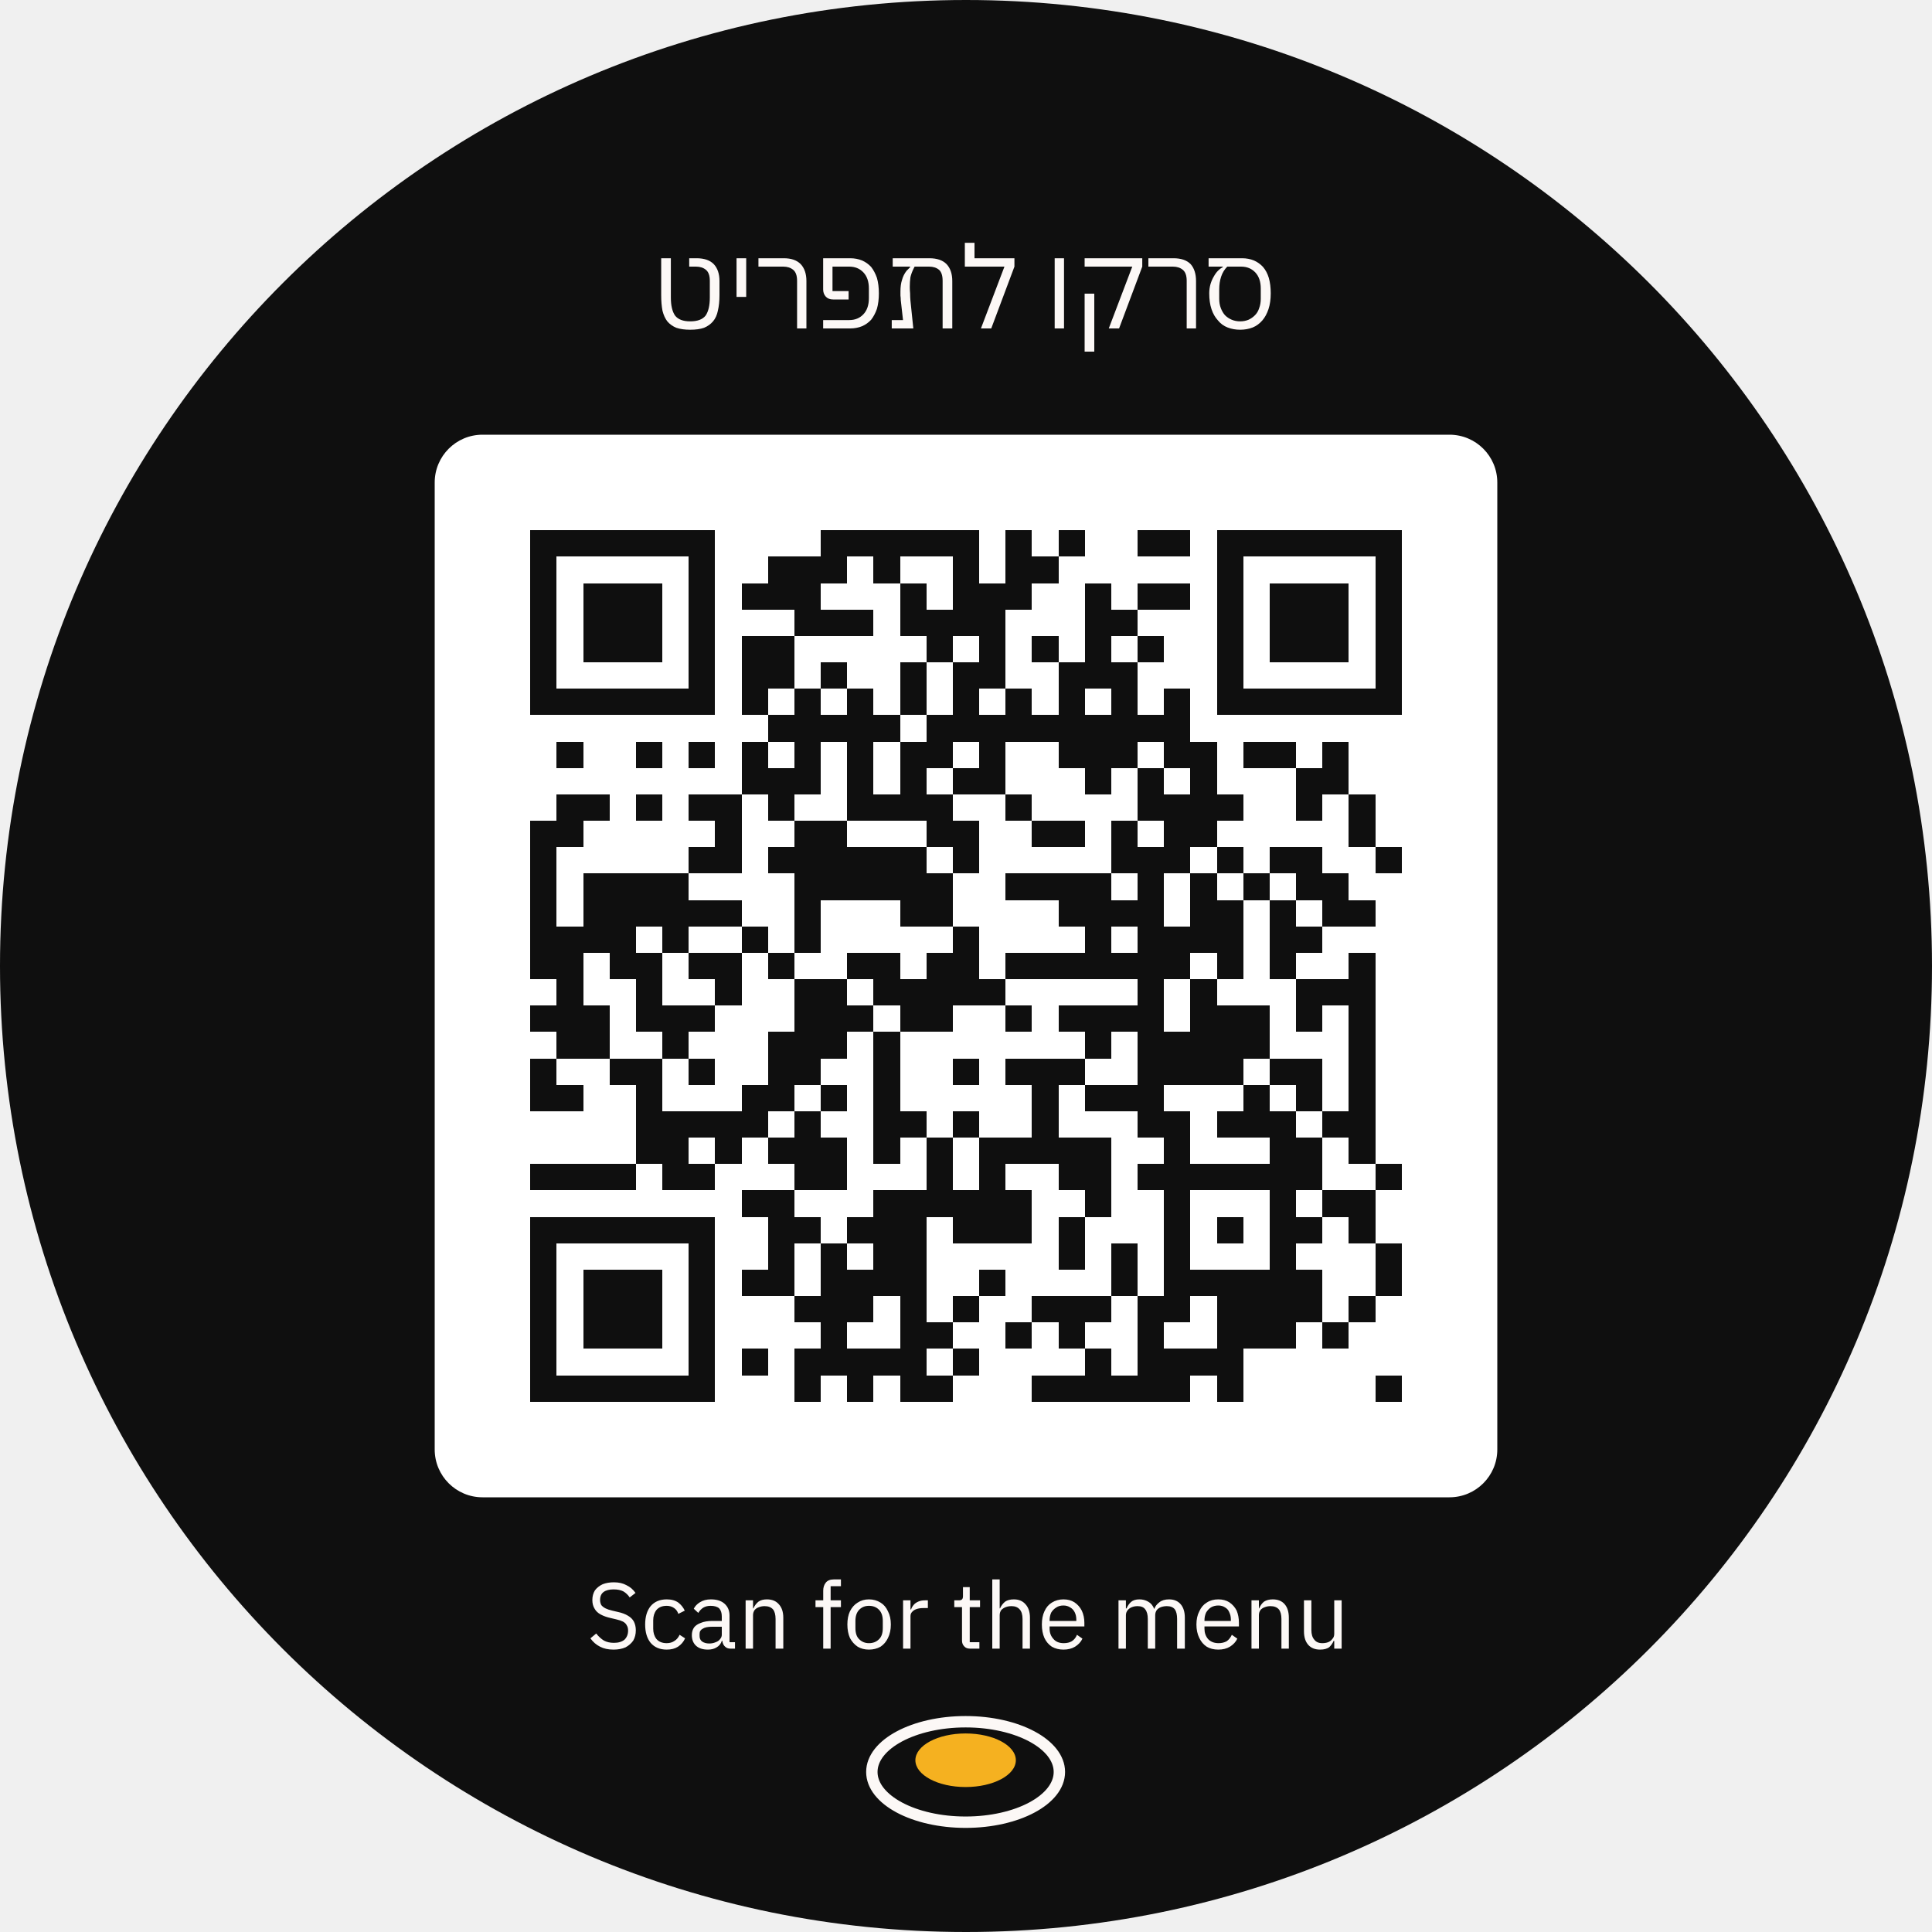
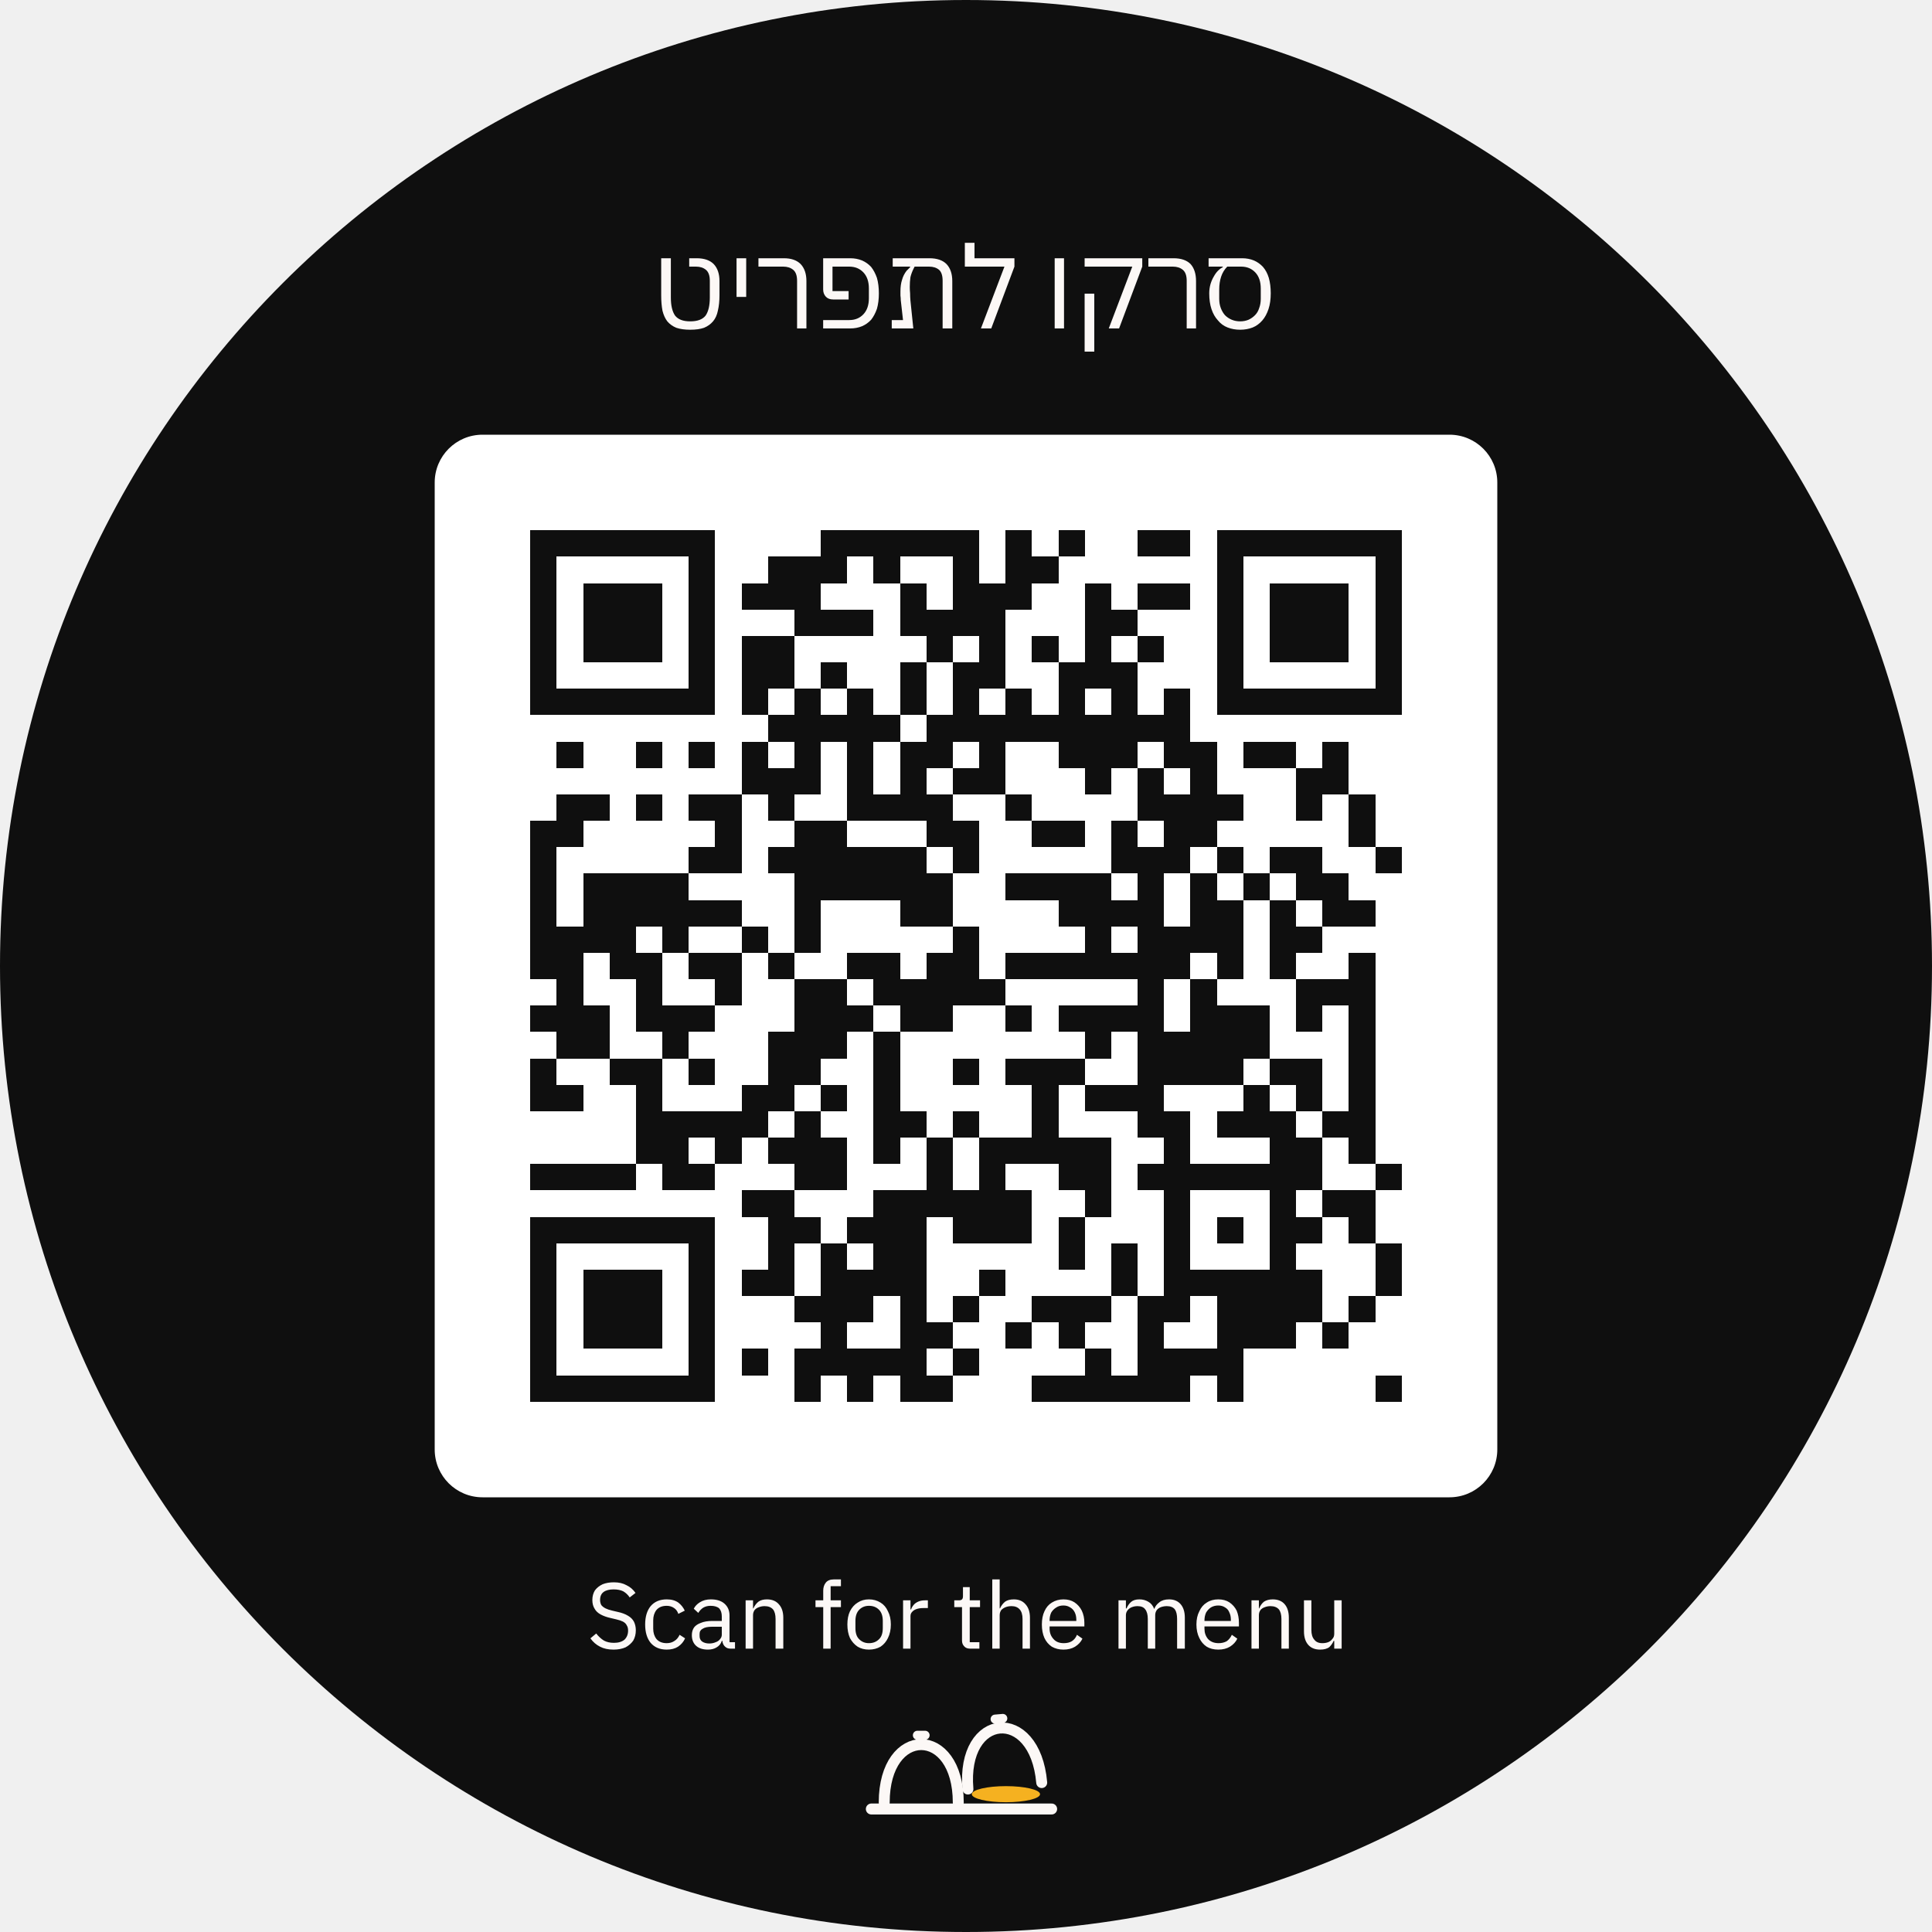
<svg xmlns="http://www.w3.org/2000/svg" width="60mm" height="60mm" viewBox="0 0 60 60">
  <circle cx="30" cy="30" r="30" fill="#0F0F0F" />
  <path transform="translate(20.534 10.2)" fill="#FCF8F6" d="M0.9 0.04L0.9 0.04Q0.65 0.04 0.47 -0.02Q0.3 -0.09 0.19 -0.22Q0.09 -0.35 0.04 -0.55Q0 -0.76 0 -1.03L0 -1.03L0 -2.18L0.3 -2.18L0.3 -0.96Q0.3 -0.59 0.43 -0.4Q0.57 -0.22 0.9 -0.22L0.9 -0.22Q1.24 -0.22 1.38 -0.4Q1.51 -0.59 1.51 -0.96L1.51 -0.96L1.51 -1.48Q1.51 -1.72 1.39 -1.82Q1.27 -1.92 1.08 -1.92L1.08 -1.92L0.87 -1.92L0.87 -2.18L1.1 -2.18Q1.45 -2.18 1.63 -2Q1.81 -1.81 1.81 -1.47L1.81 -1.47L1.81 -1.03Q1.81 -0.76 1.76 -0.55Q1.72 -0.35 1.61 -0.22Q1.5 -0.09 1.33 -0.02Q1.16 0.04 0.9 0.04M2.34 -0.98L2.34 -2.18L2.64 -2.18L2.64 -0.98L2.34 -0.98M4.22 0L4.22 -1.48Q4.22 -1.72 4.1 -1.82Q3.98 -1.92 3.79 -1.92L3.79 -1.92L3.02 -1.92L3.02 -2.18L3.81 -2.18Q4.15 -2.18 4.33 -2Q4.51 -1.81 4.51 -1.47L4.51 -1.47L4.51 0L4.22 0M5.03 0L5.03 -0.26L5.84 -0.26Q6.11 -0.26 6.28 -0.44Q6.45 -0.62 6.45 -0.94L6.45 -0.94L6.45 -1.24Q6.45 -1.56 6.28 -1.74Q6.11 -1.92 5.84 -1.92L5.84 -1.92L5.32 -1.92L5.32 -1.16L5.82 -1.16L5.82 -0.9L5.34 -0.9Q5.19 -0.9 5.11 -0.99Q5.03 -1.08 5.03 -1.21L5.03 -1.21L5.03 -2.18L5.87 -2.18Q6.07 -2.18 6.24 -2.11Q6.4 -2.04 6.52 -1.91Q6.63 -1.77 6.7 -1.57Q6.76 -1.36 6.76 -1.09L6.76 -1.09Q6.76 -0.82 6.7 -0.61Q6.63 -0.41 6.52 -0.27Q6.4 -0.14 6.24 -0.07Q6.07 0 5.87 0L5.87 0L5.03 0M7.16 0L7.16 -0.26L7.51 -0.26L7.44 -0.88Q7.44 -0.95 7.43 -1.02Q7.43 -1.09 7.43 -1.15L7.43 -1.15Q7.43 -1.36 7.48 -1.51Q7.52 -1.66 7.62 -1.79L7.62 -1.79L7.73 -1.9L7.73 -1.92L7.19 -1.92L7.19 -2.18L8.33 -2.18Q8.68 -2.18 8.86 -2Q9.04 -1.81 9.04 -1.47L9.04 -1.47L9.04 0L8.74 0L8.74 -1.48Q8.74 -1.72 8.63 -1.82Q8.51 -1.92 8.32 -1.92L8.32 -1.92L7.87 -1.92L7.84 -1.86Q7.77 -1.72 7.74 -1.59Q7.72 -1.45 7.72 -1.29L7.72 -1.29Q7.72 -1.2 7.73 -1.09Q7.73 -0.99 7.74 -0.87L7.74 -0.87L7.83 0L7.16 0M9.93 0L10.66 -1.92L9.43 -1.92L9.43 -2.66L9.73 -2.66L9.73 -2.18L10.97 -2.18L10.97 -1.92L10.25 0L9.93 0M12.22 0L12.22 -2.18L12.51 -2.18L12.51 0L12.22 0M13.9 0L14.63 -1.92L13.15 -1.92L13.15 -2.18L14.94 -2.18L14.94 -1.92L14.22 0L13.9 0M13.15 0.72L13.15 -1.08L13.45 -1.08L13.45 0.72L13.15 0.72M16.32 0L16.32 -1.48Q16.32 -1.72 16.2 -1.82Q16.08 -1.92 15.89 -1.92L15.89 -1.92L15.13 -1.92L15.13 -2.18L15.91 -2.18Q16.26 -2.18 16.44 -2Q16.61 -1.81 16.61 -1.47L16.61 -1.47L16.61 0L16.32 0M17 -1.92L17 -2.18L18.04 -2.18Q18.24 -2.18 18.41 -2.11Q18.57 -2.04 18.69 -1.91Q18.81 -1.77 18.87 -1.57Q18.93 -1.36 18.93 -1.09L18.93 -1.09Q18.93 -0.81 18.86 -0.6Q18.79 -0.39 18.67 -0.25Q18.54 -0.1 18.37 -0.03Q18.19 0.04 17.98 0.04L17.98 0.04Q17.77 0.04 17.59 -0.03Q17.41 -0.1 17.29 -0.25Q17.16 -0.39 17.09 -0.6Q17.02 -0.81 17.02 -1.09L17.02 -1.09Q17.02 -1.24 17.06 -1.38Q17.1 -1.51 17.16 -1.61Q17.22 -1.72 17.29 -1.79Q17.37 -1.87 17.44 -1.9L17.44 -1.9L17.44 -1.92L17 -1.92M17.98 -0.22L17.98 -0.22Q18.12 -0.22 18.24 -0.27Q18.35 -0.32 18.44 -0.41Q18.53 -0.5 18.57 -0.63Q18.62 -0.76 18.62 -0.92L18.62 -0.92L18.62 -1.24Q18.62 -1.56 18.45 -1.74Q18.28 -1.92 18.01 -1.92L18.01 -1.92L17.58 -1.92Q17.45 -1.79 17.39 -1.61Q17.33 -1.43 17.33 -1.21L17.33 -1.21L17.33 -0.92Q17.33 -0.76 17.38 -0.63Q17.43 -0.5 17.51 -0.41Q17.6 -0.32 17.72 -0.27Q17.84 -0.22 17.98 -0.22" />
  <g id="qr">
    <rect x="13.5" y="13.5" width="33" height="33" rx="1.485" fill="#FFFFFF" />
    <path transform="translate(16.47 16.47) scale(0.82)" fill="#0F0F0F" shape-rendering="crispEdges" d="M0 0h7v1h-7zM11 0h6v1h-6zM18 0h1v1h-1zM20 0h1v1h-1zM23 0h2v1h-2zM26 0h7v1h-7zM0 1h1v1h-1zM6 1h1v1h-1zM9 1h3v1h-3zM13 1h1v1h-1zM16 1h1v1h-1zM18 1h2v1h-2zM26 1h1v1h-1zM32 1h1v1h-1zM0 2h1v1h-1zM2 2h3v1h-3zM6 2h1v1h-1zM8 2h3v1h-3zM14 2h1v1h-1zM16 2h3v1h-3zM21 2h1v1h-1zM23 2h2v1h-2zM26 2h1v1h-1zM28 2h3v1h-3zM32 2h1v1h-1zM0 3h1v1h-1zM2 3h3v1h-3zM6 3h1v1h-1zM10 3h3v1h-3zM14 3h4v1h-4zM21 3h2v1h-2zM26 3h1v1h-1zM28 3h3v1h-3zM32 3h1v1h-1zM0 4h1v1h-1zM2 4h3v1h-3zM6 4h1v1h-1zM8 4h2v1h-2zM15 4h1v1h-1zM17 4h1v1h-1zM19 4h1v1h-1zM21 4h1v1h-1zM23 4h1v1h-1zM26 4h1v1h-1zM28 4h3v1h-3zM32 4h1v1h-1zM0 5h1v1h-1zM6 5h1v1h-1zM8 5h2v1h-2zM11 5h1v1h-1zM14 5h1v1h-1zM16 5h2v1h-2zM20 5h3v1h-3zM26 5h1v1h-1zM32 5h1v1h-1zM0 6h7v1h-7zM8 6h1v1h-1zM10 6h1v1h-1zM12 6h1v1h-1zM14 6h1v1h-1zM16 6h1v1h-1zM18 6h1v1h-1zM20 6h1v1h-1zM22 6h1v1h-1zM24 6h1v1h-1zM26 6h7v1h-7zM9 7h5v1h-5zM15 7h10v1h-10zM1 8h1v1h-1zM4 8h1v1h-1zM6 8h1v1h-1zM8 8h1v1h-1zM10 8h1v1h-1zM12 8h1v1h-1zM14 8h2v1h-2zM17 8h1v1h-1zM20 8h3v1h-3zM24 8h2v1h-2zM27 8h2v1h-2zM30 8h1v1h-1zM8 9h3v1h-3zM12 9h1v1h-1zM14 9h1v1h-1zM16 9h2v1h-2zM21 9h1v1h-1zM23 9h1v1h-1zM25 9h1v1h-1zM29 9h2v1h-2zM1 10h2v1h-2zM4 10h1v1h-1zM6 10h2v1h-2zM9 10h1v1h-1zM12 10h4v1h-4zM18 10h1v1h-1zM23 10h4v1h-4zM29 10h1v1h-1zM31 10h1v1h-1zM0 11h2v1h-2zM7 11h1v1h-1zM10 11h2v1h-2zM15 11h2v1h-2zM19 11h2v1h-2zM22 11h1v1h-1zM24 11h2v1h-2zM31 11h1v1h-1zM0 12h1v1h-1zM6 12h2v1h-2zM9 12h6v1h-6zM16 12h1v1h-1zM22 12h3v1h-3zM26 12h1v1h-1zM28 12h2v1h-2zM32 12h1v1h-1zM0 13h1v1h-1zM2 13h4v1h-4zM10 13h6v1h-6zM18 13h4v1h-4zM23 13h1v1h-1zM25 13h1v1h-1zM27 13h1v1h-1zM29 13h2v1h-2zM0 14h1v1h-1zM2 14h6v1h-6zM10 14h1v1h-1zM14 14h2v1h-2zM20 14h4v1h-4zM25 14h2v1h-2zM28 14h1v1h-1zM30 14h2v1h-2zM0 15h4v1h-4zM5 15h1v1h-1zM8 15h1v1h-1zM10 15h1v1h-1zM16 15h1v1h-1zM21 15h1v1h-1zM23 15h4v1h-4zM28 15h2v1h-2zM0 16h2v1h-2zM3 16h2v1h-2zM6 16h2v1h-2zM9 16h1v1h-1zM12 16h2v1h-2zM15 16h2v1h-2zM18 16h7v1h-7zM26 16h1v1h-1zM28 16h1v1h-1zM31 16h1v1h-1zM1 17h1v1h-1zM4 17h1v1h-1zM7 17h1v1h-1zM10 17h2v1h-2zM13 17h5v1h-5zM23 17h1v1h-1zM25 17h1v1h-1zM29 17h3v1h-3zM0 18h3v1h-3zM4 18h3v1h-3zM10 18h3v1h-3zM14 18h2v1h-2zM18 18h1v1h-1zM20 18h4v1h-4zM25 18h3v1h-3zM29 18h1v1h-1zM31 18h1v1h-1zM1 19h2v1h-2zM5 19h1v1h-1zM9 19h3v1h-3zM13 19h1v1h-1zM21 19h1v1h-1zM23 19h5v1h-5zM31 19h1v1h-1zM0 20h1v1h-1zM3 20h2v1h-2zM6 20h1v1h-1zM9 20h2v1h-2zM13 20h1v1h-1zM16 20h1v1h-1zM18 20h3v1h-3zM23 20h4v1h-4zM28 20h2v1h-2zM31 20h1v1h-1zM0 21h2v1h-2zM4 21h1v1h-1zM8 21h2v1h-2zM11 21h1v1h-1zM13 21h1v1h-1zM19 21h1v1h-1zM21 21h3v1h-3zM27 21h1v1h-1zM29 21h1v1h-1zM31 21h1v1h-1zM4 22h5v1h-5zM10 22h1v1h-1zM13 22h2v1h-2zM16 22h1v1h-1zM19 22h1v1h-1zM23 22h2v1h-2zM26 22h3v1h-3zM30 22h2v1h-2zM4 23h2v1h-2zM7 23h1v1h-1zM9 23h3v1h-3zM13 23h1v1h-1zM15 23h1v1h-1zM17 23h5v1h-5zM24 23h1v1h-1zM28 23h2v1h-2zM31 23h1v1h-1zM0 24h4v1h-4zM5 24h2v1h-2zM10 24h2v1h-2zM15 24h1v1h-1zM17 24h1v1h-1zM20 24h2v1h-2zM23 24h7v1h-7zM32 24h1v1h-1zM8 25h2v1h-2zM13 25h6v1h-6zM21 25h1v1h-1zM24 25h1v1h-1zM28 25h1v1h-1zM30 25h2v1h-2zM0 26h7v1h-7zM9 26h2v1h-2zM12 26h3v1h-3zM16 26h3v1h-3zM20 26h1v1h-1zM24 26h1v1h-1zM26 26h1v1h-1zM28 26h2v1h-2zM31 26h1v1h-1zM0 27h1v1h-1zM6 27h1v1h-1zM9 27h1v1h-1zM11 27h1v1h-1zM13 27h2v1h-2zM20 27h1v1h-1zM22 27h1v1h-1zM24 27h1v1h-1zM28 27h1v1h-1zM32 27h1v1h-1zM0 28h1v1h-1zM2 28h3v1h-3zM6 28h1v1h-1zM8 28h2v1h-2zM11 28h4v1h-4zM17 28h1v1h-1zM22 28h1v1h-1zM24 28h6v1h-6zM32 28h1v1h-1zM0 29h1v1h-1zM2 29h3v1h-3zM6 29h1v1h-1zM10 29h3v1h-3zM14 29h1v1h-1zM16 29h1v1h-1zM19 29h3v1h-3zM23 29h2v1h-2zM26 29h4v1h-4zM31 29h1v1h-1zM0 30h1v1h-1zM2 30h3v1h-3zM6 30h1v1h-1zM11 30h1v1h-1zM14 30h2v1h-2zM18 30h1v1h-1zM20 30h1v1h-1zM23 30h1v1h-1zM26 30h3v1h-3zM30 30h1v1h-1zM0 31h1v1h-1zM6 31h1v1h-1zM8 31h1v1h-1zM10 31h5v1h-5zM16 31h1v1h-1zM21 31h1v1h-1zM23 31h4v1h-4zM0 32h7v1h-7zM10 32h1v1h-1zM12 32h1v1h-1zM14 32h2v1h-2zM19 32h6v1h-6zM26 32h1v1h-1zM32 32h1v1h-1z" />
  </g>
  <path transform="translate(18.336 51.2)" fill="#FCF8F6" d="M0.72 0.03L0.72 0.03Q0.47 0.03 0.3 -0.06Q0.12 -0.15 0 -0.32L0 -0.32L0.18 -0.47Q0.29 -0.33 0.42 -0.25Q0.55 -0.18 0.73 -0.18L0.73 -0.18Q0.94 -0.18 1.06 -0.28Q1.17 -0.39 1.17 -0.56L1.17 -0.56Q1.17 -0.66 1.13 -0.72Q1.1 -0.79 1.01 -0.84Q0.93 -0.88 0.8 -0.91L0.8 -0.91L0.63 -0.95Q0.45 -0.99 0.32 -1.06Q0.19 -1.13 0.13 -1.24Q0.06 -1.35 0.06 -1.51L0.06 -1.51Q0.06 -1.68 0.14 -1.81Q0.23 -1.93 0.38 -2Q0.53 -2.06 0.73 -2.06L0.73 -2.06Q0.96 -2.06 1.12 -1.97Q1.29 -1.89 1.4 -1.73L1.4 -1.73L1.22 -1.59Q1.14 -1.71 1.02 -1.78Q0.9 -1.84 0.72 -1.84L0.72 -1.84Q0.52 -1.84 0.41 -1.76Q0.3 -1.68 0.3 -1.51L0.3 -1.51Q0.3 -1.42 0.34 -1.35Q0.39 -1.29 0.47 -1.25Q0.55 -1.21 0.68 -1.18L0.68 -1.18L0.85 -1.14Q1.04 -1.1 1.17 -1.02Q1.29 -0.95 1.35 -0.84Q1.41 -0.72 1.41 -0.57L1.41 -0.57Q1.41 -0.39 1.33 -0.25Q1.24 -0.12 1.09 -0.04Q0.93 0.03 0.72 0.03M2.37 0.03L2.37 0.03Q2.05 0.03 1.87 -0.18Q1.7 -0.39 1.7 -0.75L1.7 -0.75Q1.7 -1.11 1.87 -1.32Q2.05 -1.53 2.37 -1.53L2.37 -1.53Q2.59 -1.53 2.73 -1.43Q2.86 -1.33 2.93 -1.18L2.93 -1.18L2.73 -1.08Q2.69 -1.2 2.6 -1.26Q2.5 -1.33 2.37 -1.33L2.37 -1.33Q2.16 -1.33 2.05 -1.2Q1.95 -1.07 1.95 -0.88L1.95 -0.88L1.95 -0.62Q1.95 -0.43 2.05 -0.3Q2.16 -0.17 2.37 -0.17L2.37 -0.17Q2.51 -0.17 2.61 -0.24Q2.71 -0.3 2.77 -0.43L2.77 -0.43L2.94 -0.32Q2.87 -0.16 2.72 -0.06Q2.58 0.03 2.37 0.03M4.49 -0.2L4.49 0L4.36 0Q4.26 0 4.21 -0.04Q4.15 -0.08 4.12 -0.15L4.12 -0.15Q4.1 -0.19 4.1 -0.24L4.1 -0.24L4.08 -0.24Q4.04 -0.11 3.92 -0.04Q3.81 0.03 3.65 0.03L3.65 0.03Q3.41 0.03 3.28 -0.09Q3.15 -0.21 3.15 -0.42L3.15 -0.42Q3.15 -0.56 3.22 -0.66Q3.29 -0.75 3.43 -0.8Q3.57 -0.86 3.79 -0.86L3.79 -0.86L4.08 -0.86L4.08 -1Q4.08 -1.16 4 -1.25Q3.91 -1.33 3.73 -1.33L3.73 -1.33Q3.6 -1.33 3.5 -1.27Q3.41 -1.21 3.35 -1.11L3.35 -1.11L3.21 -1.24Q3.27 -1.36 3.4 -1.44Q3.54 -1.53 3.74 -1.53L3.74 -1.53Q4.01 -1.53 4.16 -1.4Q4.32 -1.26 4.32 -1.03L4.32 -1.03L4.32 -0.2L4.49 -0.2M4.08 -0.43L4.08 -0.68L3.78 -0.68Q3.58 -0.68 3.49 -0.62Q3.39 -0.57 3.39 -0.46L3.39 -0.46L3.39 -0.39Q3.39 -0.28 3.47 -0.22Q3.56 -0.16 3.69 -0.16L3.69 -0.16Q3.8 -0.16 3.89 -0.2Q3.98 -0.23 4.03 -0.3Q4.08 -0.36 4.08 -0.43L4.08 -0.43M5.05 -1.04L5.05 0L4.82 0L4.82 -1.5L5.05 -1.5L5.05 -1.25L5.06 -1.25Q5.12 -1.38 5.22 -1.46Q5.32 -1.53 5.48 -1.53L5.48 -1.53Q5.72 -1.53 5.85 -1.38Q5.99 -1.23 5.99 -0.96L5.99 -0.96L5.99 0L5.75 0L5.75 -0.92Q5.75 -1.12 5.67 -1.22Q5.58 -1.32 5.41 -1.32L5.41 -1.32Q5.32 -1.32 5.24 -1.29Q5.15 -1.26 5.1 -1.2Q5.05 -1.13 5.05 -1.04L5.05 -1.04M7.46 0L7.23 0L7.23 -1.29L6.99 -1.29L6.99 -1.5L7.23 -1.5L7.23 -1.8Q7.23 -1.95 7.31 -2.05Q7.39 -2.15 7.56 -2.15L7.56 -2.15L7.78 -2.15L7.78 -1.94L7.46 -1.94L7.46 -1.5L7.78 -1.5L7.78 -1.29L7.46 -1.29L7.46 0M8.65 0.03L8.65 0.03Q8.45 0.03 8.3 -0.06Q8.15 -0.16 8.06 -0.33Q7.98 -0.51 7.98 -0.75L7.98 -0.75Q7.98 -0.99 8.06 -1.16Q8.15 -1.34 8.3 -1.43Q8.45 -1.53 8.65 -1.53L8.65 -1.53Q8.85 -1.53 9.01 -1.43Q9.16 -1.34 9.24 -1.16Q9.33 -0.99 9.33 -0.75L9.33 -0.75Q9.33 -0.51 9.24 -0.33Q9.16 -0.16 9.01 -0.06Q8.85 0.03 8.65 0.03M8.65 -0.17L8.65 -0.17Q8.84 -0.17 8.96 -0.29Q9.08 -0.4 9.08 -0.64L9.08 -0.64L9.08 -0.86Q9.08 -1.09 8.96 -1.21Q8.84 -1.33 8.65 -1.33L8.65 -1.33Q8.47 -1.33 8.35 -1.21Q8.23 -1.09 8.23 -0.86L8.23 -0.86L8.23 -0.64Q8.23 -0.4 8.35 -0.29Q8.47 -0.17 8.65 -0.17M9.94 -1.01L9.94 0L9.71 0L9.71 -1.5L9.94 -1.5L9.94 -1.22L9.96 -1.22Q9.98 -1.29 10.04 -1.36Q10.09 -1.42 10.18 -1.46Q10.27 -1.5 10.39 -1.5L10.39 -1.5L10.48 -1.5L10.48 -1.26L10.34 -1.26Q10.22 -1.26 10.13 -1.23Q10.04 -1.2 9.99 -1.14Q9.94 -1.09 9.94 -1.01L9.94 -1.01M12.08 -0.2L12.08 0L11.79 0Q11.67 0 11.61 -0.07Q11.54 -0.14 11.54 -0.25L11.54 -0.25L11.54 -1.29L11.3 -1.29L11.3 -1.5L11.44 -1.5Q11.51 -1.5 11.54 -1.53Q11.57 -1.56 11.57 -1.63L11.57 -1.63L11.57 -1.91L11.78 -1.91L11.78 -1.5L12.1 -1.5L12.1 -1.29L11.78 -1.29L11.78 -0.2L12.08 -0.2M12.71 0L12.48 0L12.48 -2.15L12.71 -2.15L12.71 -1.25L12.72 -1.25Q12.78 -1.38 12.88 -1.46Q12.98 -1.53 13.15 -1.53L13.15 -1.53Q13.38 -1.53 13.51 -1.38Q13.65 -1.23 13.65 -0.96L13.65 -0.96L13.65 0L13.42 0L13.42 -0.92Q13.42 -1.12 13.33 -1.22Q13.24 -1.32 13.08 -1.32L13.08 -1.32Q12.98 -1.32 12.9 -1.29Q12.82 -1.26 12.76 -1.2Q12.71 -1.13 12.71 -1.04L12.71 -1.04L12.71 0M14.69 0.03L14.69 0.03Q14.49 0.03 14.33 -0.06Q14.18 -0.16 14.1 -0.33Q14.02 -0.51 14.02 -0.75L14.02 -0.75Q14.02 -0.99 14.1 -1.16Q14.18 -1.34 14.33 -1.43Q14.49 -1.53 14.69 -1.53L14.69 -1.53Q14.89 -1.53 15.03 -1.44Q15.18 -1.34 15.26 -1.18Q15.34 -1.01 15.34 -0.8L15.34 -0.8L15.34 -0.69L14.26 -0.69L14.26 -0.62Q14.26 -0.43 14.38 -0.3Q14.49 -0.17 14.7 -0.17L14.7 -0.17Q14.85 -0.17 14.95 -0.23Q15.06 -0.3 15.11 -0.43L15.11 -0.43L15.28 -0.31Q15.21 -0.16 15.05 -0.06Q14.9 0.03 14.69 0.03M14.69 -1.34L14.69 -1.34Q14.56 -1.34 14.47 -1.28Q14.37 -1.22 14.31 -1.12Q14.26 -1.01 14.26 -0.88L14.26 -0.88L14.26 -0.86L15.09 -0.86L15.09 -0.9Q15.09 -1.03 15.04 -1.13Q14.99 -1.23 14.9 -1.28Q14.81 -1.34 14.69 -1.34M16.63 -1.04L16.63 0L16.4 0L16.4 -1.5L16.63 -1.5L16.63 -1.25L16.65 -1.25Q16.7 -1.37 16.79 -1.45Q16.88 -1.53 17.05 -1.53L17.05 -1.53Q17.2 -1.53 17.32 -1.46Q17.45 -1.39 17.51 -1.23L17.51 -1.23L17.51 -1.23Q17.55 -1.35 17.67 -1.44Q17.78 -1.53 17.97 -1.53L17.97 -1.53Q18.2 -1.53 18.33 -1.38Q18.46 -1.23 18.46 -0.96L18.46 -0.96L18.46 0L18.22 0L18.22 -0.92Q18.22 -1.12 18.15 -1.22Q18.07 -1.32 17.9 -1.32L17.9 -1.32Q17.81 -1.32 17.72 -1.29Q17.64 -1.26 17.59 -1.2Q17.54 -1.13 17.54 -1.04L17.54 -1.04L17.54 0L17.31 0L17.31 -0.92Q17.31 -1.12 17.23 -1.22Q17.16 -1.32 16.99 -1.32L16.99 -1.32Q16.9 -1.32 16.82 -1.29Q16.74 -1.26 16.69 -1.2Q16.63 -1.13 16.63 -1.04L16.63 -1.04M19.5 0.03L19.5 0.03Q19.29 0.03 19.14 -0.06Q18.99 -0.16 18.91 -0.33Q18.82 -0.51 18.82 -0.75L18.82 -0.75Q18.82 -0.99 18.91 -1.16Q18.99 -1.34 19.14 -1.43Q19.29 -1.53 19.5 -1.53L19.5 -1.53Q19.7 -1.53 19.84 -1.44Q19.99 -1.34 20.07 -1.18Q20.14 -1.01 20.14 -0.8L20.14 -0.8L20.14 -0.69L19.07 -0.69L19.07 -0.62Q19.07 -0.43 19.18 -0.3Q19.3 -0.17 19.51 -0.17L19.51 -0.17Q19.65 -0.17 19.76 -0.23Q19.86 -0.3 19.92 -0.43L19.92 -0.43L20.09 -0.31Q20.02 -0.16 19.86 -0.06Q19.71 0.03 19.5 0.03M19.5 -1.34L19.5 -1.34Q19.37 -1.34 19.27 -1.28Q19.18 -1.22 19.12 -1.12Q19.07 -1.01 19.07 -0.88L19.07 -0.88L19.07 -0.86L19.89 -0.86L19.89 -0.9Q19.89 -1.03 19.84 -1.13Q19.8 -1.23 19.71 -1.28Q19.62 -1.34 19.5 -1.34M20.76 -1.04L20.76 0L20.53 0L20.53 -1.5L20.76 -1.5L20.76 -1.25L20.77 -1.25Q20.82 -1.38 20.92 -1.46Q21.03 -1.53 21.19 -1.53L21.19 -1.53Q21.43 -1.53 21.56 -1.38Q21.69 -1.23 21.69 -0.96L21.69 -0.96L21.69 0L21.46 0L21.46 -0.92Q21.46 -1.12 21.38 -1.22Q21.29 -1.32 21.12 -1.32L21.12 -1.32Q21.03 -1.32 20.95 -1.29Q20.86 -1.26 20.81 -1.2Q20.76 -1.13 20.76 -1.04L20.76 -1.04M23.33 0L23.1 0L23.1 -0.24L23.08 -0.24Q23.04 -0.14 22.95 -0.05Q22.85 0.03 22.66 0.03L22.66 0.03Q22.43 0.03 22.3 -0.11Q22.16 -0.26 22.16 -0.54L22.16 -0.54L22.16 -1.5L22.39 -1.5L22.39 -0.58Q22.39 -0.38 22.48 -0.28Q22.56 -0.17 22.73 -0.17L22.73 -0.17Q22.83 -0.17 22.91 -0.2Q22.99 -0.23 23.04 -0.3Q23.1 -0.36 23.1 -0.46L23.1 -0.46L23.1 -1.5L23.33 -1.5L23.33 0" />
-   <g transform="translate(26.66 51.546) scale(0.104)">
-     <ellipse cx="32" cy="33.5" rx="28" ry="15" fill="none" stroke="#FCF8F6" stroke-width="3.4" />
-     <ellipse cx="32" cy="30" rx="15" ry="8" fill="#F5B120" />
+   <g transform="translate(26.66 51.18) scale(0.1)">
+     <ellipse cx="45.8" cy="45.4" rx="10.6" ry="2.5" fill="#F5B120" />
+     <path d="M4 50H60" stroke="#FCF8F6" stroke-width="3.4" stroke-linecap="round" fill="none" />
+     <path d="M8 48C8 24 31 24 31 48" stroke="#FCF8F6" stroke-width="3.4" stroke-linecap="round" fill="none" />
+     <rect x="16.9" y="25.7" width="5.2" height="2.8" rx="1.4" fill="#FCF8F6" />
+     <g transform="translate(0 -4.2) rotate(-5 34 48)">
+       <path d="M34 48C34 24 57 24 57 48" stroke="#FCF8F6" stroke-width="3.4" stroke-linecap="round" fill="none" />
+       <rect x="42.9" y="25.7" width="5.2" height="2.8" rx="1.4" fill="#FCF8F6" />
+     </g>
  </g>
</svg>
